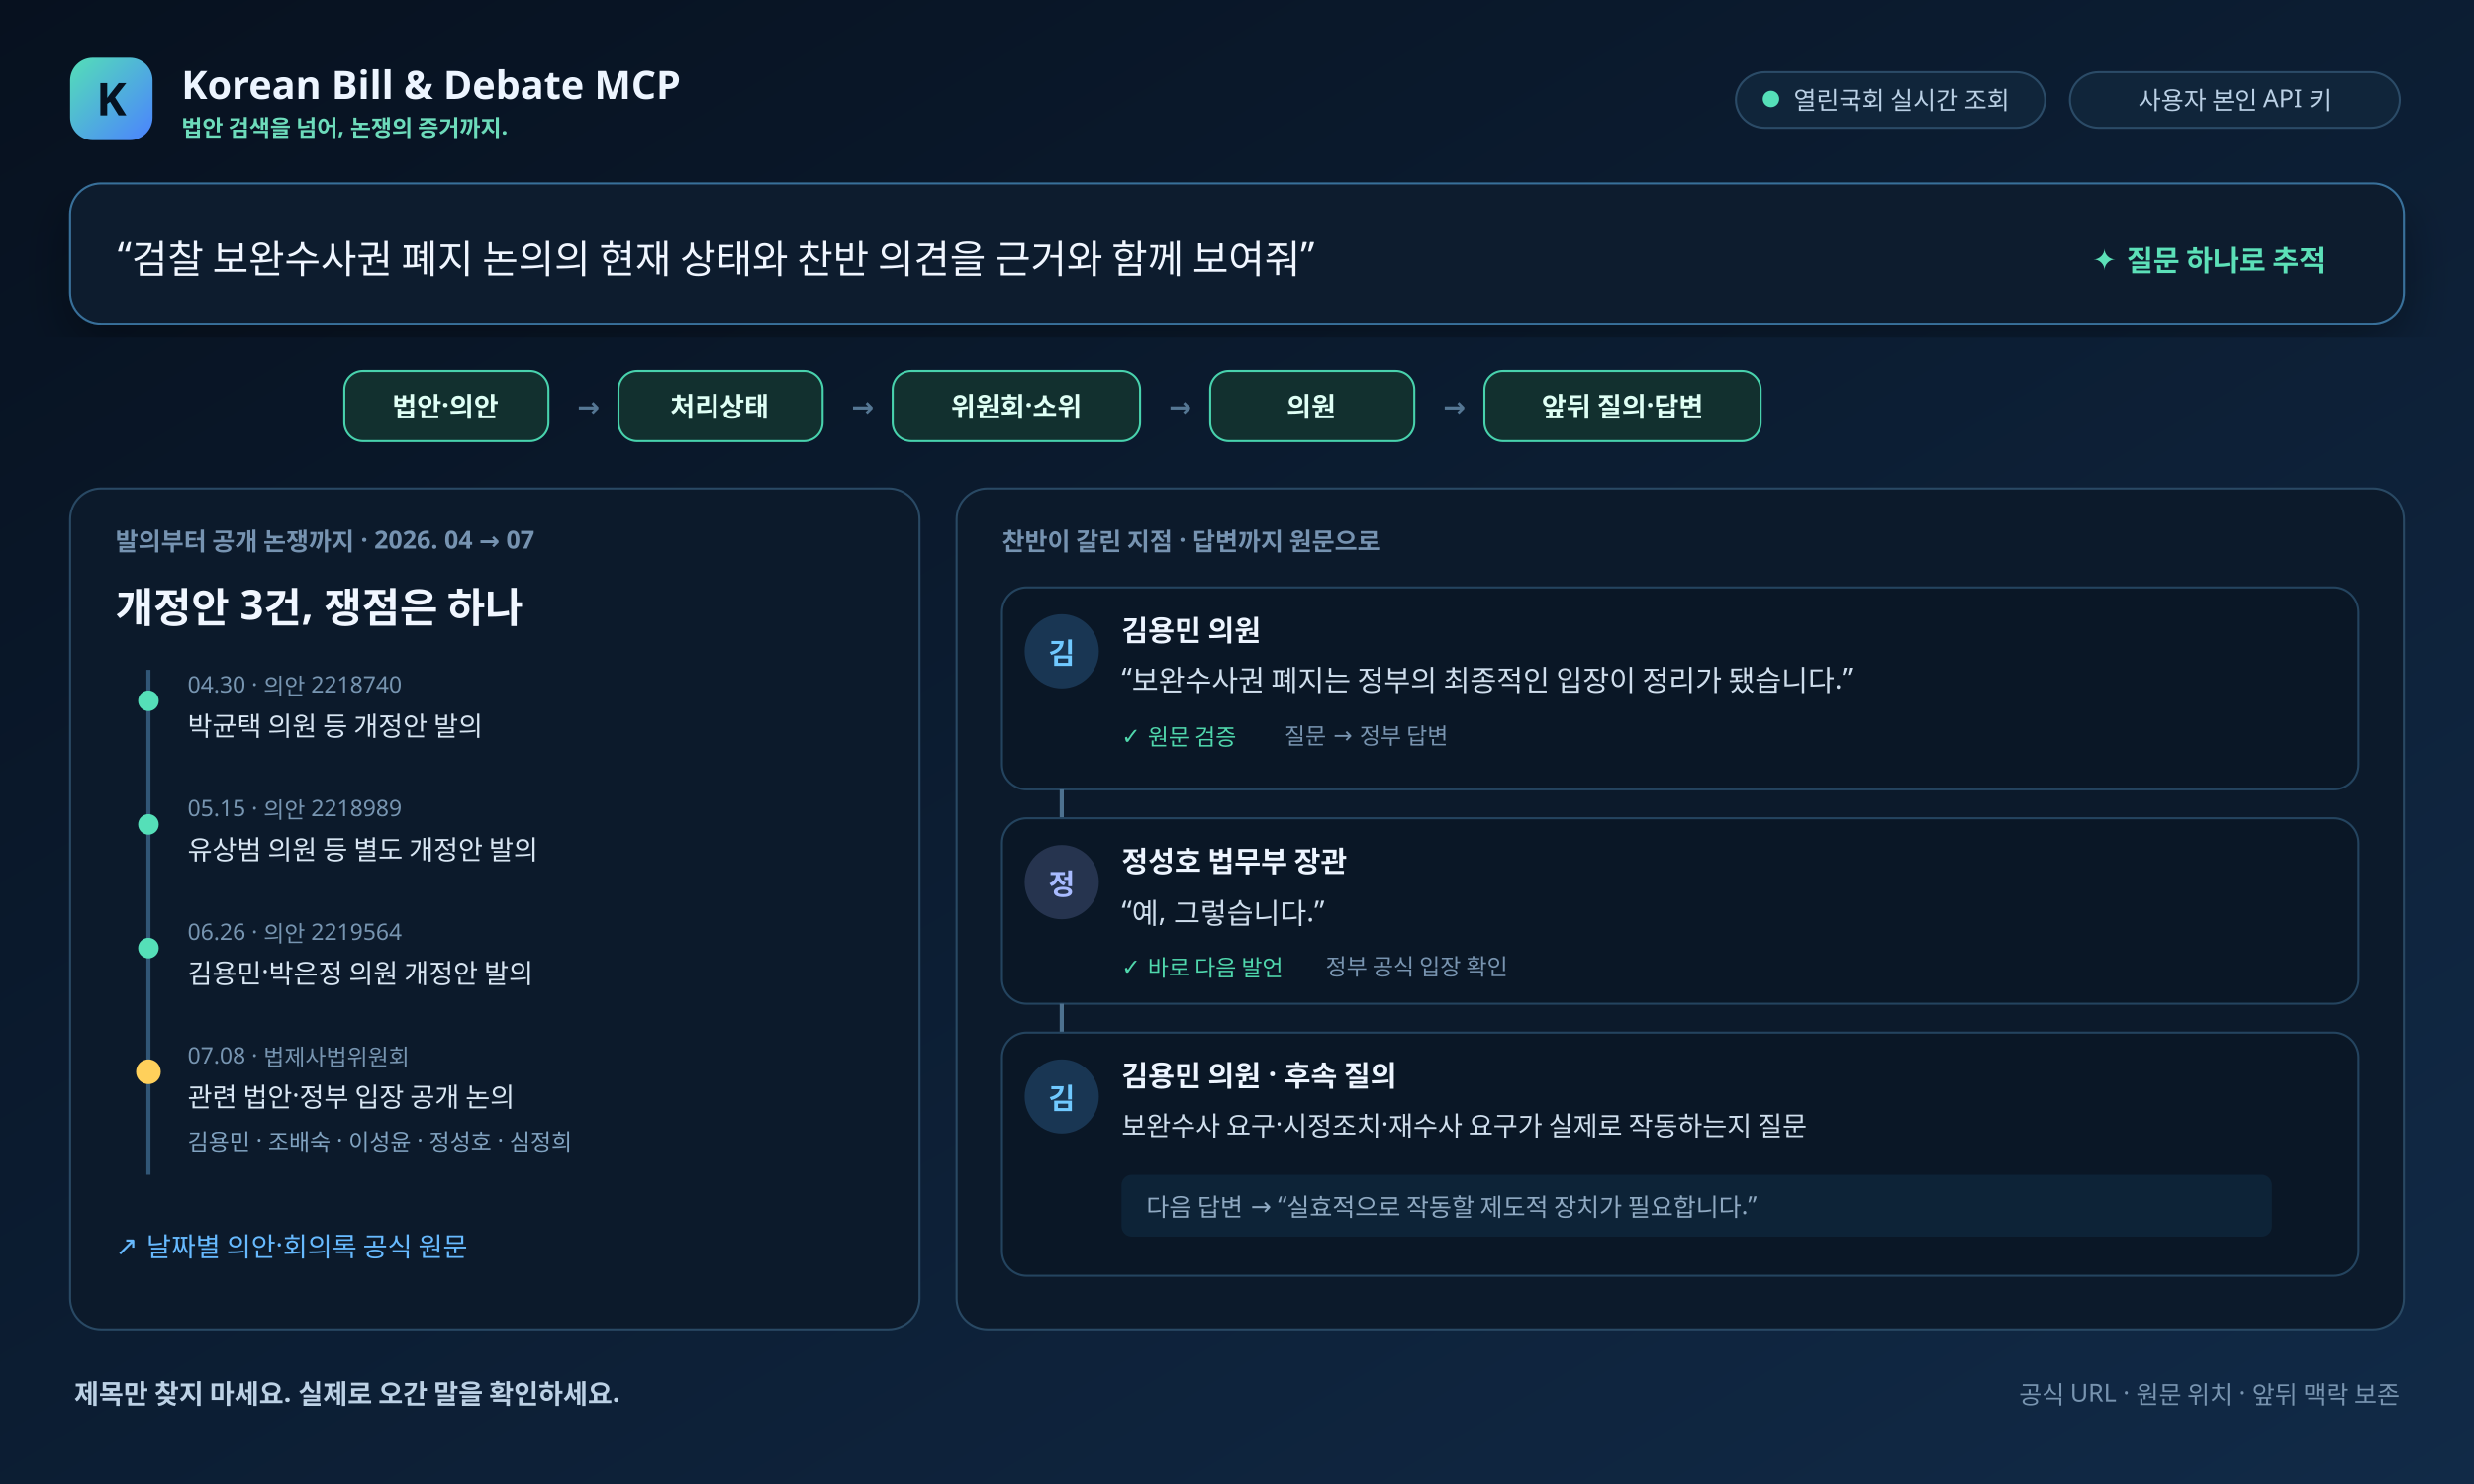
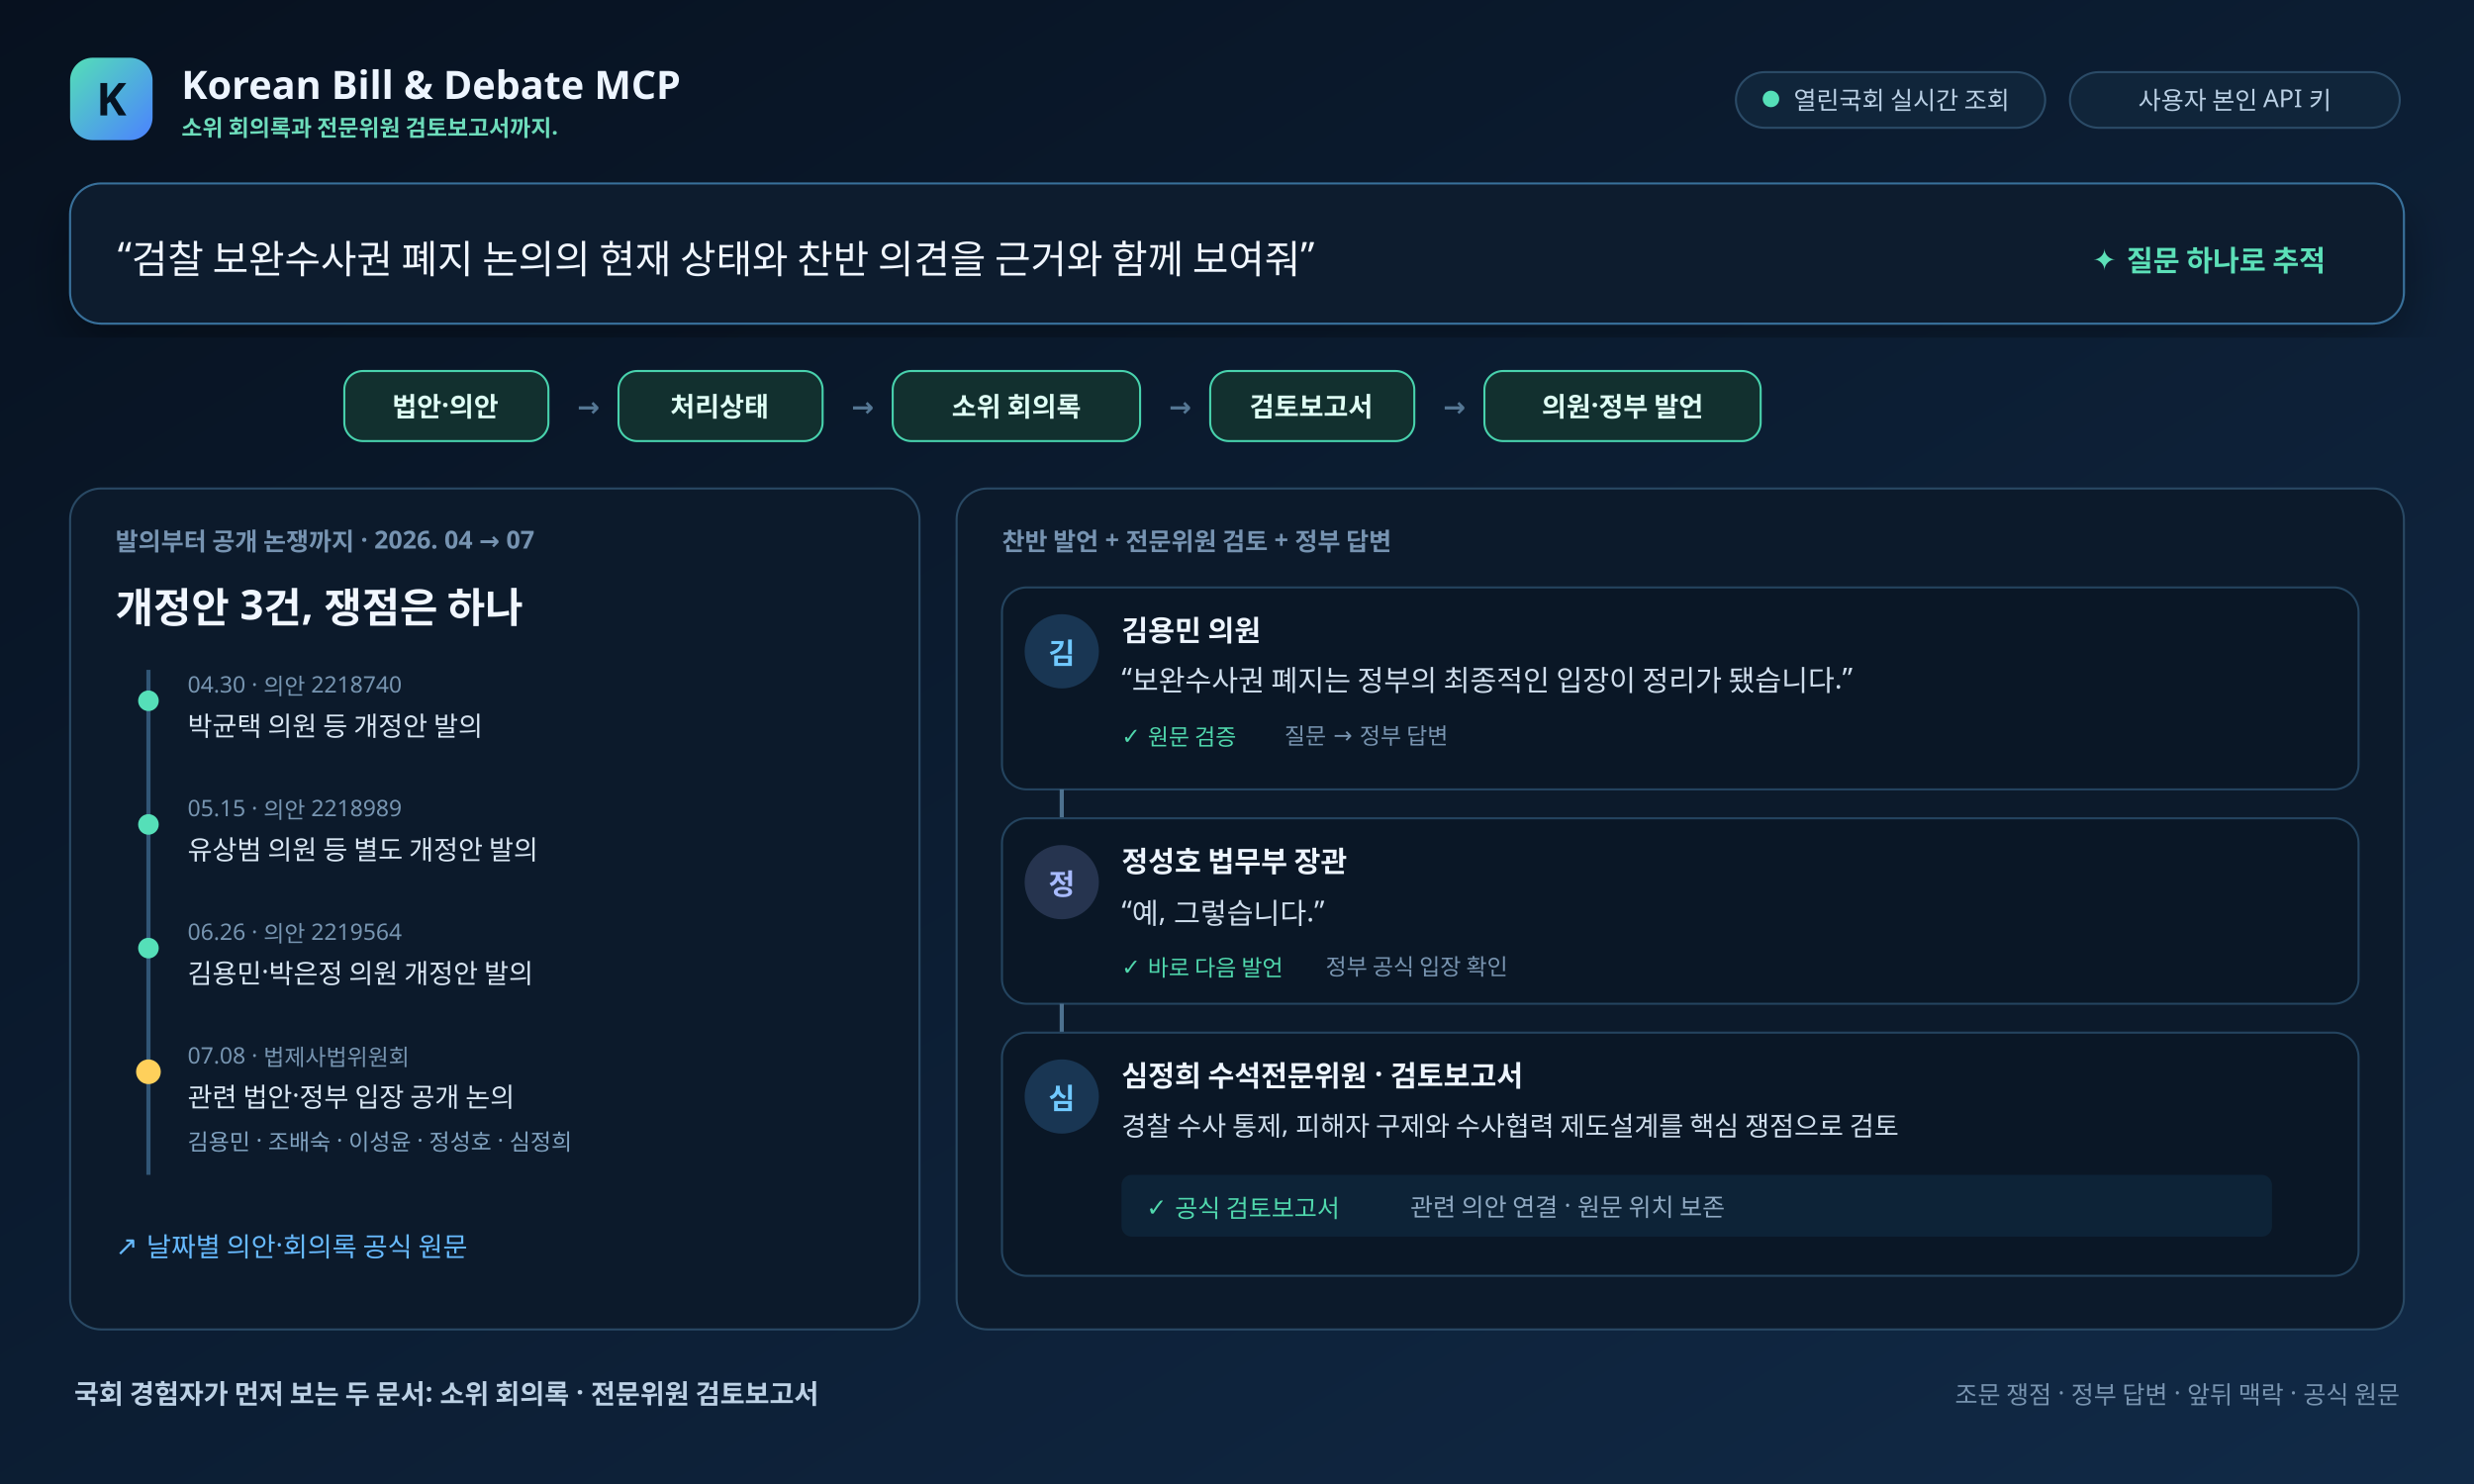
<svg xmlns="http://www.w3.org/2000/svg" width="1200" height="720" viewBox="0 0 1200 720">
  <defs>
    <linearGradient id="bg" x2="1" y2="1">
      <stop stop-color="#07111f" />
      <stop offset="1" stop-color="#112a47" />
    </linearGradient>
    <linearGradient id="logo" x2="1" y2="1">
      <stop stop-color="#54dfb7" />
      <stop offset="1" stop-color="#4b82ff" />
    </linearGradient>
    <filter id="shadow">
      <feDropShadow dx="0" dy="10" stdDeviation="12" flood-opacity=".35" />
    </filter>
  </defs>
  <rect width="1200" height="720" fill="url(#bg)" />
  <g font-family="Apple SD Gothic Neo,Noto Sans KR,sans-serif">
    <rect x="34" y="28" width="40" height="40" rx="11" fill="url(#logo)" />
    <text x="54" y="56" text-anchor="middle" font-size="22" font-weight="800" fill="#061321">K</text>
    <text x="88" y="48" font-size="19" font-weight="750" fill="#edf5ff">Korean Bill &amp; Debate MCP</text>
-     <text x="88" y="66" font-size="11" font-weight="650" fill="#6ddcbb">법안 검색을 넘어, 논쟁의 증거까지.</text>
+     <text x="88" y="66" font-size="11" font-weight="650" fill="#6ddcbb">소위 회의록과 전문위원 검토보고서까지.</text>
    <rect x="842" y="35" width="150" height="27" rx="14" fill="#10253a" stroke="#2b4b67" />
    <circle cx="859" cy="48" r="4" fill="#55dfb8" />
    <text x="870" y="53" font-size="12" fill="#bad0e5">열린국회 실시간 조회</text>
    <rect x="1004" y="35" width="160" height="27" rx="14" fill="#10253a" stroke="#2b4b67" />
    <text x="1084" y="53" text-anchor="middle" font-size="12" fill="#bad0e5">사용자 본인 API 키</text>
    <rect x="34" y="89" width="1132" height="68" rx="15" fill="#0d1c2e" stroke="#39709a" filter="url(#shadow)" />
    <text x="57" y="131" font-size="19" fill="#f0f6ff">“검찰 보완수사권 폐지 논의의 현재 상태와 찬반 의견을 근거와 함께 보여줘”</text>
    <text x="1128" y="131" text-anchor="end" font-size="14" font-weight="700" fill="#5ce0b8">✦ 질문 하나로 추적</text>
    <g font-size="13" font-weight="650">
      <rect x="167" y="180" width="99" height="34" rx="9" fill="#12302f" stroke="#48d2ad" />
      <text x="216" y="202" text-anchor="middle" fill="#dffff5">법안·의안</text>
      <text x="280" y="202" fill="#557794">→</text>
      <rect x="300" y="180" width="99" height="34" rx="9" fill="#12302f" stroke="#48d2ad" />
      <text x="349" y="202" text-anchor="middle" fill="#dffff5">처리상태</text>
      <text x="413" y="202" fill="#557794">→</text>
      <rect x="433" y="180" width="120" height="34" rx="9" fill="#12302f" stroke="#48d2ad" />
-       <text x="493" y="202" text-anchor="middle" fill="#dffff5">위원회·소위</text>
+       <text x="493" y="202" text-anchor="middle" fill="#dffff5">소위 회의록</text>
      <text x="567" y="202" fill="#557794">→</text>
      <rect x="587" y="180" width="99" height="34" rx="9" fill="#12302f" stroke="#48d2ad" />
-       <text x="636" y="202" text-anchor="middle" fill="#dffff5">의원</text>
+       <text x="636" y="202" text-anchor="middle" fill="#dffff5">검토보고서</text>
      <text x="700" y="202" fill="#557794">→</text>
      <rect x="720" y="180" width="134" height="34" rx="9" fill="#12302f" stroke="#48d2ad" />
-       <text x="787" y="202" text-anchor="middle" fill="#dffff5">앞뒤 질의·답변</text>
+       <text x="787" y="202" text-anchor="middle" fill="#dffff5">의원·정부 발언</text>
    </g>
    <rect x="34" y="237" width="412" height="408" rx="15" fill="#0c1a2b" stroke="#294964" />
    <text x="56" y="267" font-size="12" font-weight="700" fill="#7693b1">발의부터 공개 논쟁까지 · 2026. 04 → 07</text>
    <text x="56" y="302" font-size="20" font-weight="750" fill="#f0f6ff">개정안 3건, 쟁점은 하나</text>
    <path d="M72 325v245" stroke="#315676" stroke-width="2" />
    <circle cx="72" cy="340" r="5" fill="#55dfb8" />
    <text x="91" y="336" font-size="11" fill="#7795b1">04.30 · 의안 2218740</text>
    <text x="91" y="357" font-size="13" fill="#d8e6f3">박균택 의원 등 개정안 발의</text>
    <circle cx="72" cy="400" r="5" fill="#55dfb8" />
    <text x="91" y="396" font-size="11" fill="#7795b1">05.15 · 의안 2218989</text>
    <text x="91" y="417" font-size="13" fill="#d8e6f3">유상범 의원 등 별도 개정안 발의</text>
    <circle cx="72" cy="460" r="5" fill="#55dfb8" />
    <text x="91" y="456" font-size="11" fill="#7795b1">06.26 · 의안 2219564</text>
    <text x="91" y="477" font-size="13" fill="#d8e6f3">김용민·박은정 의원 개정안 발의</text>
    <circle cx="72" cy="520" r="6" fill="#ffd05b" />
    <text x="91" y="516" font-size="11" fill="#7795b1">07.08 · 법제사법위원회</text>
    <text x="91" y="537" font-size="13" fill="#d8e6f3">관련 법안·정부 입장 공개 논의</text>
    <text x="91" y="558" font-size="11" fill="#81a3c1">김용민 · 조배숙 · 이성윤 · 정성호 · 심정희</text>
    <text x="56" y="609" font-size="13" fill="#67baff">↗ 날짜별 의안·회의록 공식 원문</text>
    <rect x="464" y="237" width="702" height="408" rx="15" fill="#0c1a2b" stroke="#294964" />
-     <text x="486" y="267" font-size="12" font-weight="700" fill="#7693b1">찬반이 갈린 지점 · 답변까지 원문으로</text>
+     <text x="486" y="267" font-size="12" font-weight="700" fill="#7693b1">찬반 발언 + 전문위원 검토 + 정부 답변</text>
    <g>
      <rect x="486" y="285" width="658" height="98" rx="12" fill="#0a1726" stroke="#24445f" />
      <circle cx="515" cy="316" r="18" fill="#193653" />
      <text x="515" y="322" text-anchor="middle" font-size="14" font-weight="800" fill="#70c9ff">김</text>
      <text x="544" y="311" font-size="14" font-weight="750" fill="#edf5ff">김용민 의원</text>
      <text x="544" y="334" font-size="14" fill="#cfdeed">“보완수사권 폐지는 정부의 최종적인 입장이 정리가 됐습니다.”</text>
      <text x="544" y="361" font-size="11" fill="#50d8ad">✓ 원문 검증</text>
      <text x="623" y="361" font-size="11" fill="#7894b0">질문 → 정부 답변</text>
    </g>
    <path d="M515 383v14" stroke="#4d718f" stroke-width="2" />
    <g>
      <rect x="486" y="397" width="658" height="90" rx="12" fill="#0a1726" stroke="#24445f" />
      <circle cx="515" cy="428" r="18" fill="#26344f" />
      <text x="515" y="434" text-anchor="middle" font-size="14" font-weight="800" fill="#a8bbff">정</text>
      <text x="544" y="423" font-size="14" font-weight="750" fill="#edf5ff">정성호 법무부 장관</text>
      <text x="544" y="447" font-size="14" fill="#cfdeed">“예, 그렇습니다.”</text>
      <text x="544" y="473" font-size="11" fill="#50d8ad">✓ 바로 다음 발언</text>
      <text x="643" y="473" font-size="11" fill="#7894b0">정부 공식 입장 확인</text>
    </g>
    <path d="M515 487v14" stroke="#4d718f" stroke-width="2" />
    <g>
      <rect x="486" y="501" width="658" height="118" rx="12" fill="#0a1726" stroke="#24445f" />
      <circle cx="515" cy="532" r="18" fill="#193653" />
-       <text x="515" y="538" text-anchor="middle" font-size="14" font-weight="800" fill="#70c9ff">김</text>
-       <text x="544" y="527" font-size="14" font-weight="750" fill="#edf5ff">김용민 의원 · 후속 질의</text>
-       <text x="544" y="551" font-size="13" fill="#cfdeed">보완수사 요구·시정조치·재수사 요구가 실제로 작동하는지 질문</text>
+       <text x="515" y="538" text-anchor="middle" font-size="14" font-weight="800" fill="#70c9ff">심</text>
+       <text x="544" y="527" font-size="14" font-weight="750" fill="#edf5ff">심정희 수석전문위원 · 검토보고서</text>
+       <text x="544" y="551" font-size="13" fill="#cfdeed">경찰 수사 통제, 피해자 구제와 수사협력 제도설계를 핵심 쟁점으로 검토</text>
      <rect x="544" y="570" width="558" height="30" rx="5" fill="#0d2337" />
-       <text x="556" y="590" font-size="12" fill="#8fa9c2">다음 답변 → “실효적으로 작동할 제도적 장치가 필요합니다.”</text>
+       <text x="556" y="590" font-size="12" fill="#50d8ad">✓ 공식 검토보고서</text>
+       <text x="684" y="590" font-size="12" fill="#8fa9c2">관련 의안 연결 · 원문 위치 보존</text>
    </g>
-     <text x="36" y="681" font-size="13" font-weight="750" fill="#bcd1e5">제목만 찾지 마세요. 실제로 오간 말을 확인하세요.</text>
-     <text x="1164" y="681" text-anchor="end" font-size="12" fill="#7894b0">공식 URL · 원문 위치 · 앞뒤 맥락 보존</text>
+     <text x="36" y="681" font-size="13" font-weight="750" fill="#bcd1e5">국회 경험자가 먼저 보는 두 문서: 소위 회의록 · 전문위원 검토보고서</text>
+     <text x="1164" y="681" text-anchor="end" font-size="12" fill="#7894b0">조문 쟁점 · 정부 답변 · 앞뒤 맥락 · 공식 원문</text>
  </g>
</svg>
